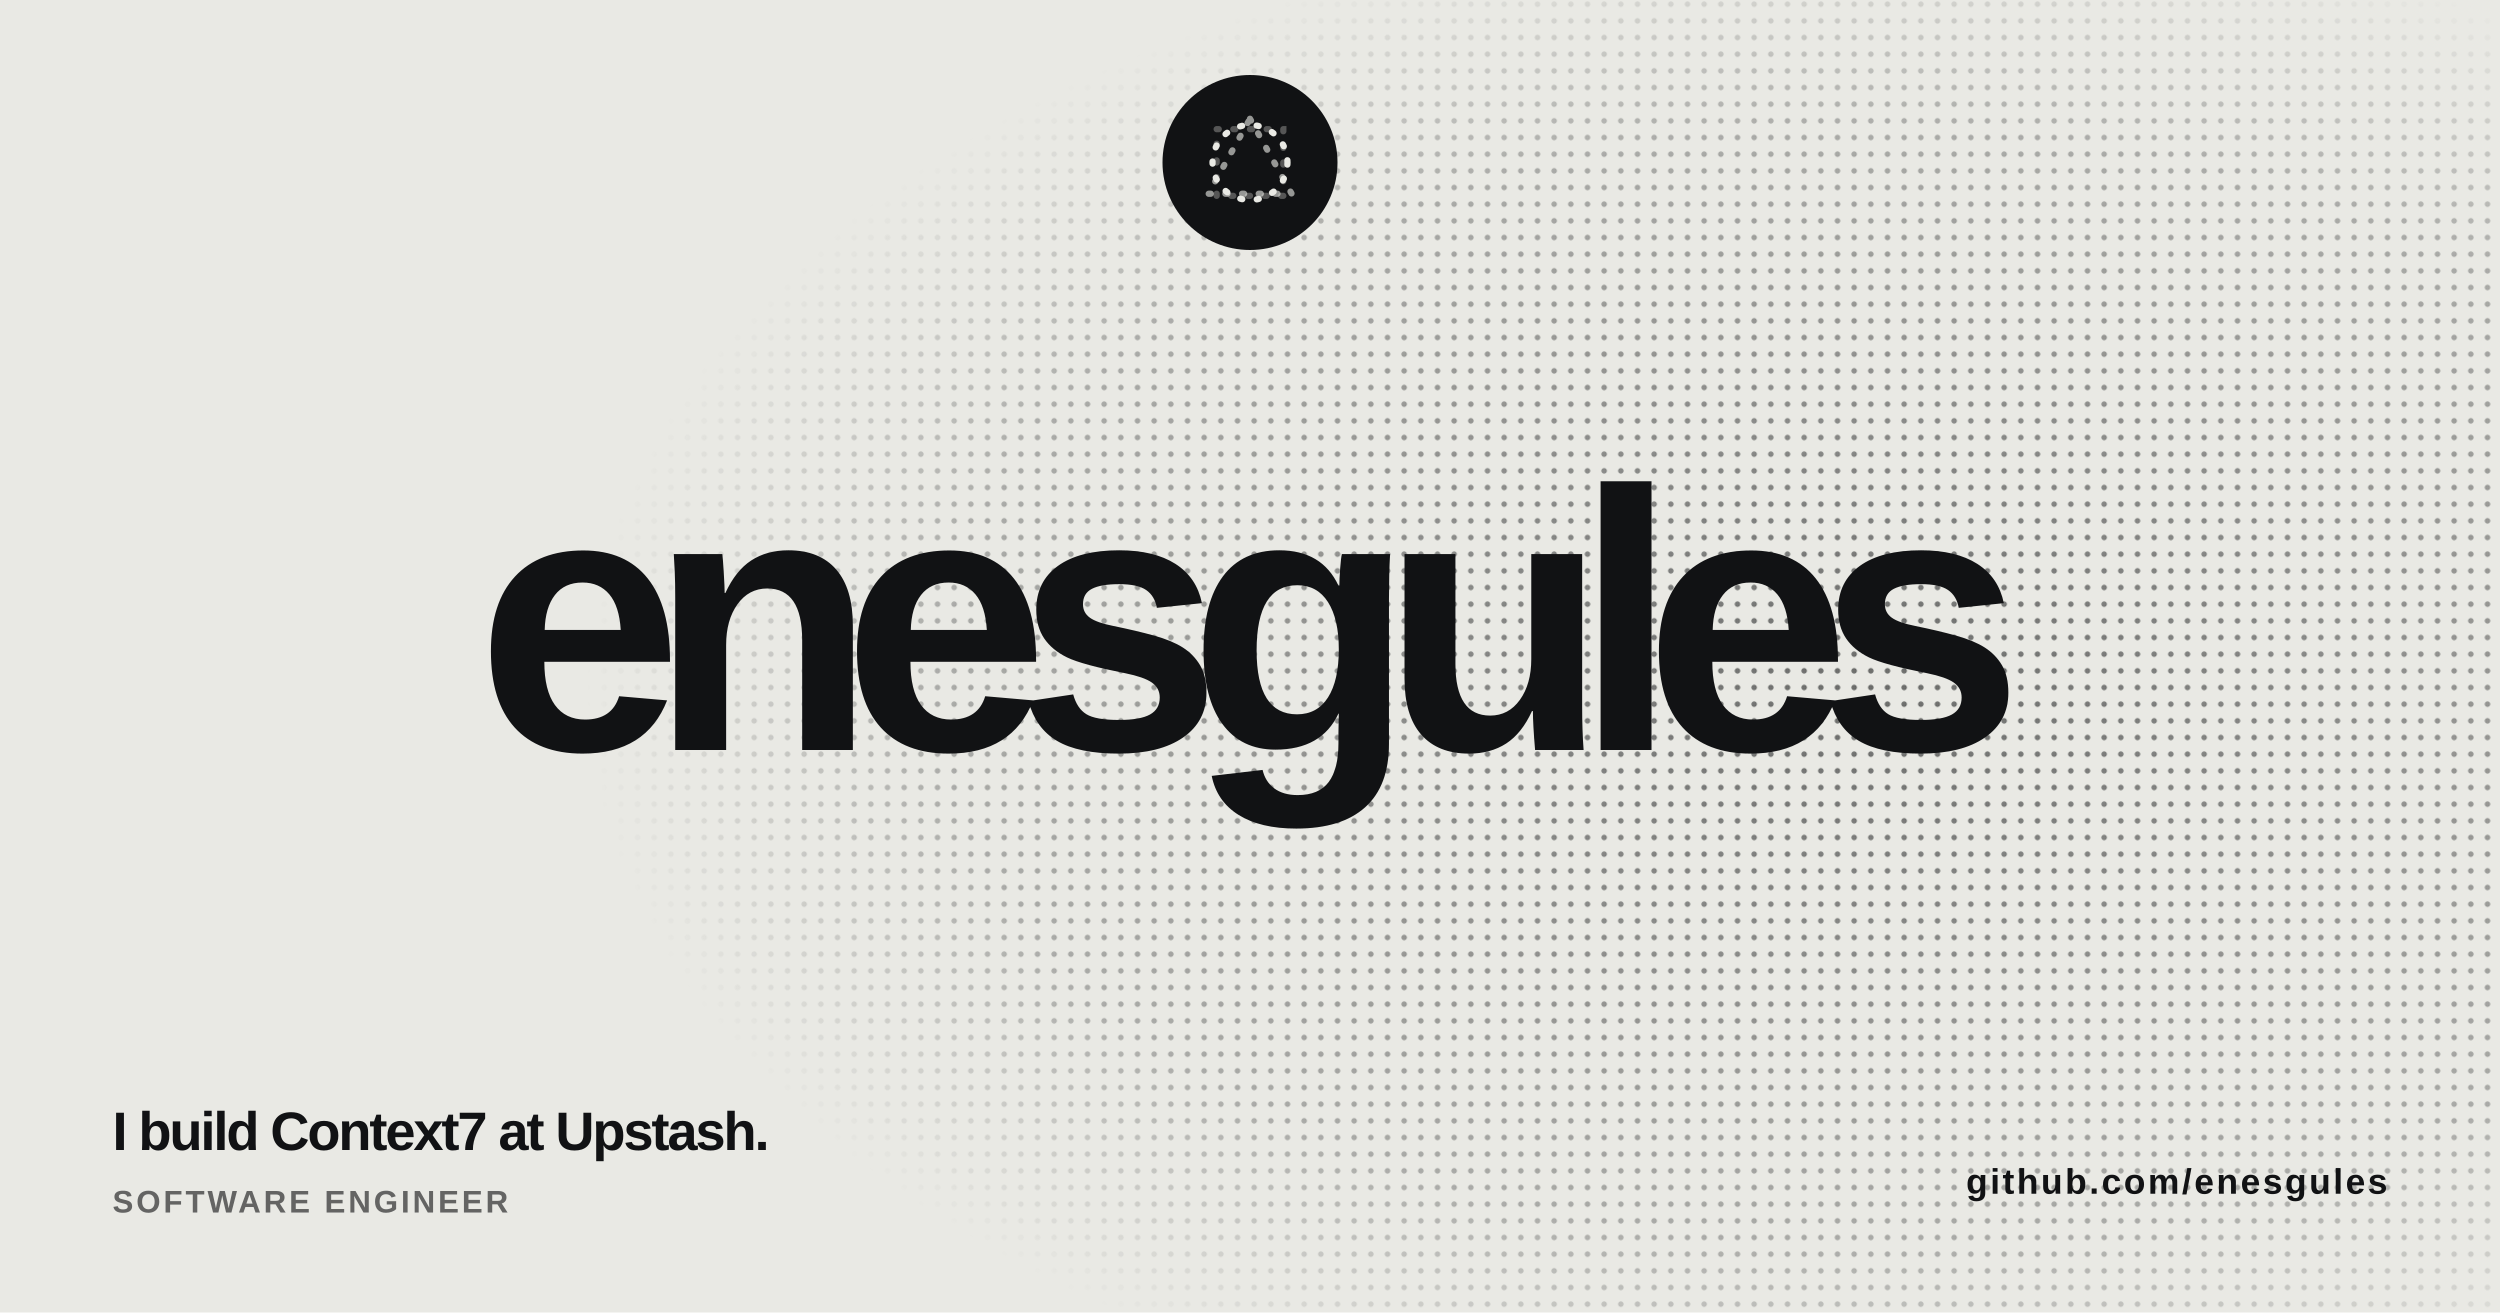
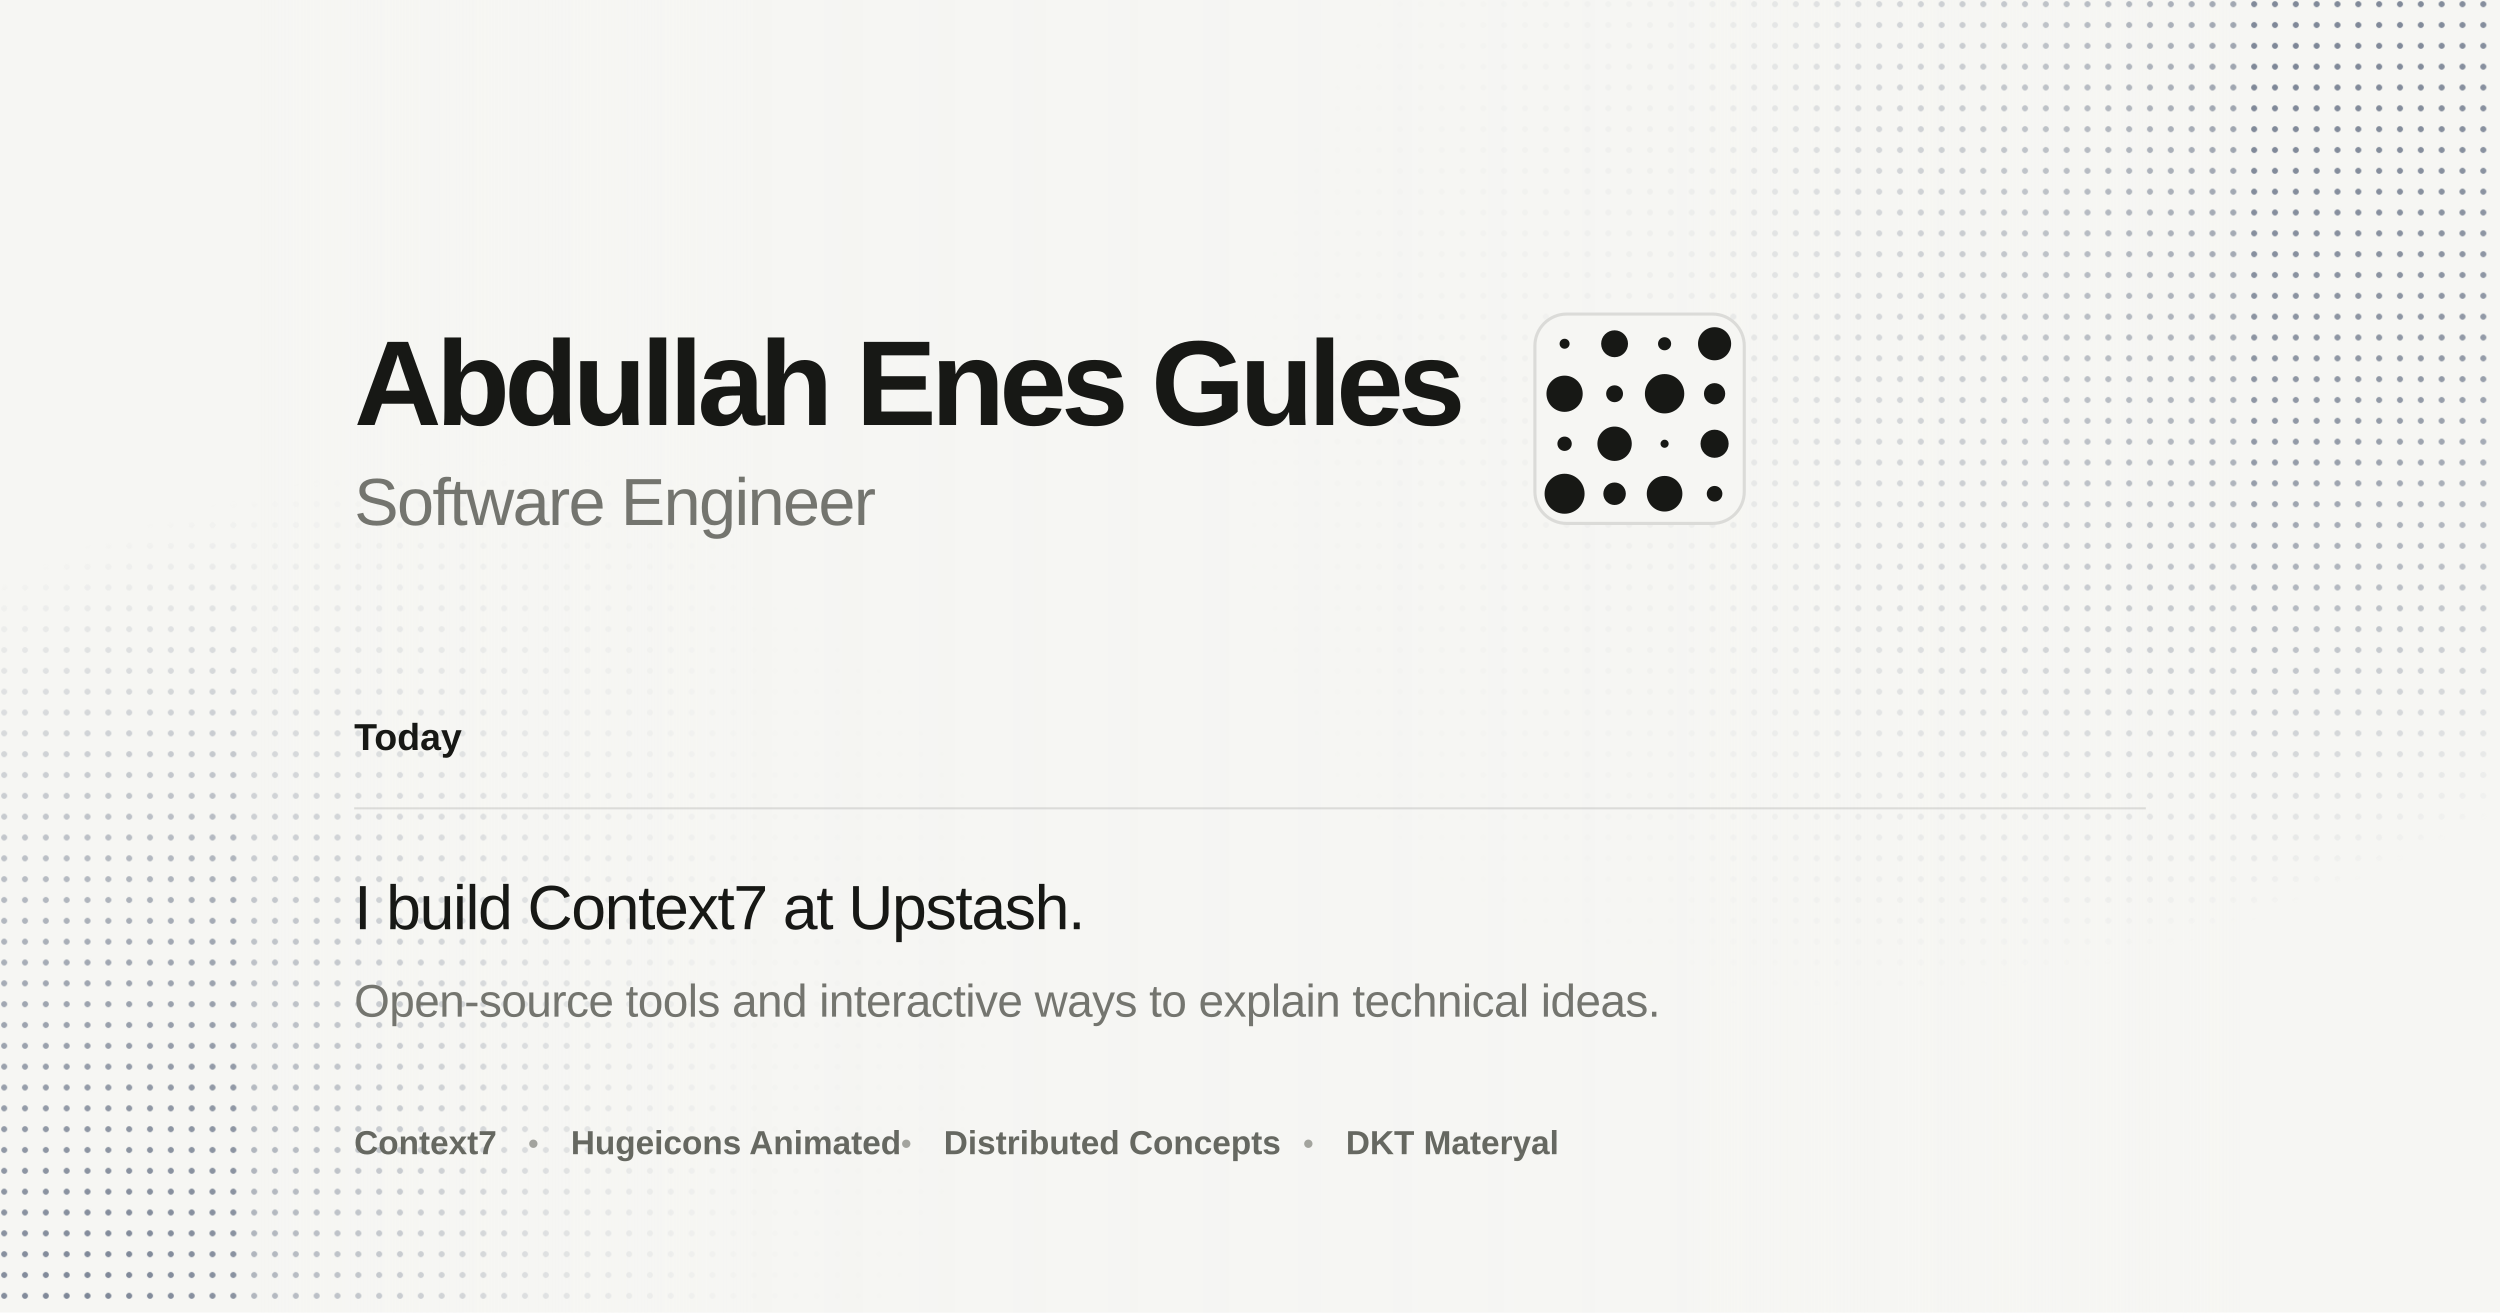
<svg xmlns="http://www.w3.org/2000/svg" width="1200" height="630" viewBox="0 0 1200 630">
  <defs>
-     <pattern id="dots" width="8" height="8" patternUnits="userSpaceOnUse">
-       <circle cx="2" cy="2" r="1.35" fill="#111214" opacity=".7" />
+     <pattern id="ordered-dither" width="10" height="10" patternUnits="userSpaceOnUse">
+       <circle cx="2" cy="2" r="1.45" fill="#49566e" />
    </pattern>
-     <radialGradient id="dot-mask" cx="0" cy="0" r="1" gradientTransform="translate(900 330) rotate(180) scale(620 370)" gradientUnits="userSpaceOnUse">
-       <stop offset="0" stop-color="white" />
-       <stop offset=".72" stop-color="white" stop-opacity=".5" />
-       <stop offset="1" stop-color="white" stop-opacity="0" />
+     <radialGradient id="top-right-fade" cx="0" cy="0" r="1" gradientTransform="translate(1100 30) rotate(145) scale(600 360)" gradientUnits="userSpaceOnUse">
+       <stop offset="0" stop-color="#fff" />
+       <stop offset=".46" stop-color="#fff" stop-opacity=".82" />
+       <stop offset="1" stop-color="#fff" stop-opacity="0" />
    </radialGradient>
-     <mask id="fade">
-       <rect width="1200" height="630" fill="url(#dot-mask)" />
+     <radialGradient id="bottom-left-fade" cx="0" cy="0" r="1" gradientTransform="translate(40 620) rotate(-34) scale(540 320)" gradientUnits="userSpaceOnUse">
+       <stop offset="0" stop-color="#fff" />
+       <stop offset=".42" stop-color="#fff" stop-opacity=".72" />
+       <stop offset="1" stop-color="#fff" stop-opacity="0" />
+     </radialGradient>
+     <mask id="edge-dither">
+       <rect width="1200" height="630" fill="#000" />
+       <rect width="1200" height="630" fill="url(#top-right-fade)" />
+       <rect width="1200" height="630" fill="url(#bottom-left-fade)" />
    </mask>
+     <linearGradient id="paper-veil" x1="0" y1="0" x2="1" y2="0">
+       <stop offset="0" stop-color="#f6f6f3" stop-opacity=".35" />
+       <stop offset=".25" stop-color="#f6f6f3" stop-opacity=".94" />
+       <stop offset=".72" stop-color="#f6f6f3" stop-opacity=".9" />
+       <stop offset="1" stop-color="#f6f6f3" stop-opacity=".25" />
+     </linearGradient>
  </defs>
-   <rect width="1200" height="630" fill="#e9e9e4" />
-   <rect width="1200" height="630" fill="url(#dots)" mask="url(#fade)" opacity=".82" />
-   <g transform="translate(600 78)">
-     <circle r="42" fill="#111214" />
-     <g fill="none" stroke="#e9e9e4" stroke-width="3">
-       <circle r="18" stroke-dasharray="1 7" stroke-linecap="round" />
-       <path d="M0-21 20 15H-20Z" stroke-dasharray="1 7" stroke-linecap="round" opacity=".62" />
-       <rect x="-16" y="-16" width="32" height="32" stroke-dasharray="1 7" stroke-linecap="round" opacity=".32" />
+   <rect width="1200" height="630" fill="#f6f6f3" />
+   <rect width="1200" height="630" fill="url(#ordered-dither)" mask="url(#edge-dither)" opacity=".7" />
+   <rect x="120" width="960" height="630" fill="url(#paper-veil)" />
+   <g transform="translate(170 150)">
+     <g fill="#171815" font-family="Arial, Helvetica, sans-serif">
+       <text x="0" y="54" font-size="58" font-weight="700" letter-spacing="-2.6">
+         Abdullah Enes Gules
+       </text>
+       <text x="0" y="102" fill="#74756f" font-size="32" font-weight="400" letter-spacing="-.8">
+         Software Engineer
+       </text>
+     </g>
+     <g transform="translate(566 0)">
+       <rect width="102" height="102" rx="16" fill="#f6f6f3" />
+       <rect x=".75" y=".75" width="100.5" height="100.5" rx="15.25" fill="none" stroke="#171815" stroke-opacity=".12" stroke-width="1.5" />
+       <g fill="#171815" transform="translate(3 3) scale(3)">
+         <circle cx="4" cy="4" r=".8" />
+         <circle cx="12" cy="4" r="2.15" />
+         <circle cx="20" cy="4" r="1.05" />
+         <circle cx="28" cy="4" r="2.65" />
+         <circle cx="4" cy="12" r="2.9" />
+         <circle cx="12" cy="12" r="1.35" />
+         <circle cx="20" cy="12" r="3.15" />
+         <circle cx="28" cy="12" r="1.7" />
+         <circle cx="4" cy="20" r="1.15" />
+         <circle cx="12" cy="20" r="2.75" />
+         <circle cx="20" cy="20" r=".65" />
+         <circle cx="28" cy="20" r="2.25" />
+         <circle cx="4" cy="28" r="3.2" />
+         <circle cx="12" cy="28" r="1.8" />
+         <circle cx="20" cy="28" r="2.85" />
+         <circle cx="28" cy="28" r="1.25" />
+       </g>
+     </g>
+     <g transform="translate(0 210)" font-family="Arial, Helvetica, sans-serif">
+       <text x="0" y="0" fill="#171815" font-size="18" font-weight="700">Today</text>
+       <line x1="0" y1="28" x2="860" y2="28" stroke="#171815" stroke-opacity=".12" />
+       <text x="0" y="86" fill="#171815" font-size="30" font-weight="400" letter-spacing="-.65">
+         I build Context7 at Upstash.
+       </text>
+       <text x="0" y="128" fill="#74756f" font-size="22" font-weight="400" letter-spacing="-.25">
+         Open-source tools and interactive ways to explain technical ideas.
+       </text>
+     </g>
+     <g transform="translate(0 404)" fill="#666861" font-family="Arial, Helvetica, sans-serif" font-size="16" font-weight="600">
+       <text x="0" y="0">Context7</text>
+       <circle cx="86" cy="-5" r="2" fill="#a3a49e" />
+       <text x="104" y="0">Hugeicons Animated</text>
+       <circle cx="265" cy="-5" r="2" fill="#a3a49e" />
+       <text x="283" y="0">Distributed Concepts</text>
+       <circle cx="458" cy="-5" r="2" fill="#a3a49e" />
+       <text x="476" y="0">DKT Materyal</text>
    </g>
  </g>
-   <text x="600" y="360" fill="#111214" font-family="Arial Black, Helvetica Neue, Arial, sans-serif" font-size="178" font-weight="900" letter-spacing="-16" text-anchor="middle">enesgules</text>
-   <g fill="#111214" font-family="Helvetica Neue, Arial, sans-serif">
-     <text x="54" y="552" font-size="26" font-weight="600" letter-spacing="-1">
-       I build Context7 at Upstash.
-     </text>
-     <text x="54" y="582" font-size="15" font-weight="600" letter-spacing="1.4" opacity=".62">
-       SOFTWARE ENGINEER
-     </text>
-     <text x="1146" y="573" font-size="17" font-weight="600" letter-spacing="1.2" text-anchor="end">
-       github.com/enesgules
-     </text>
-   </g>
</svg>
